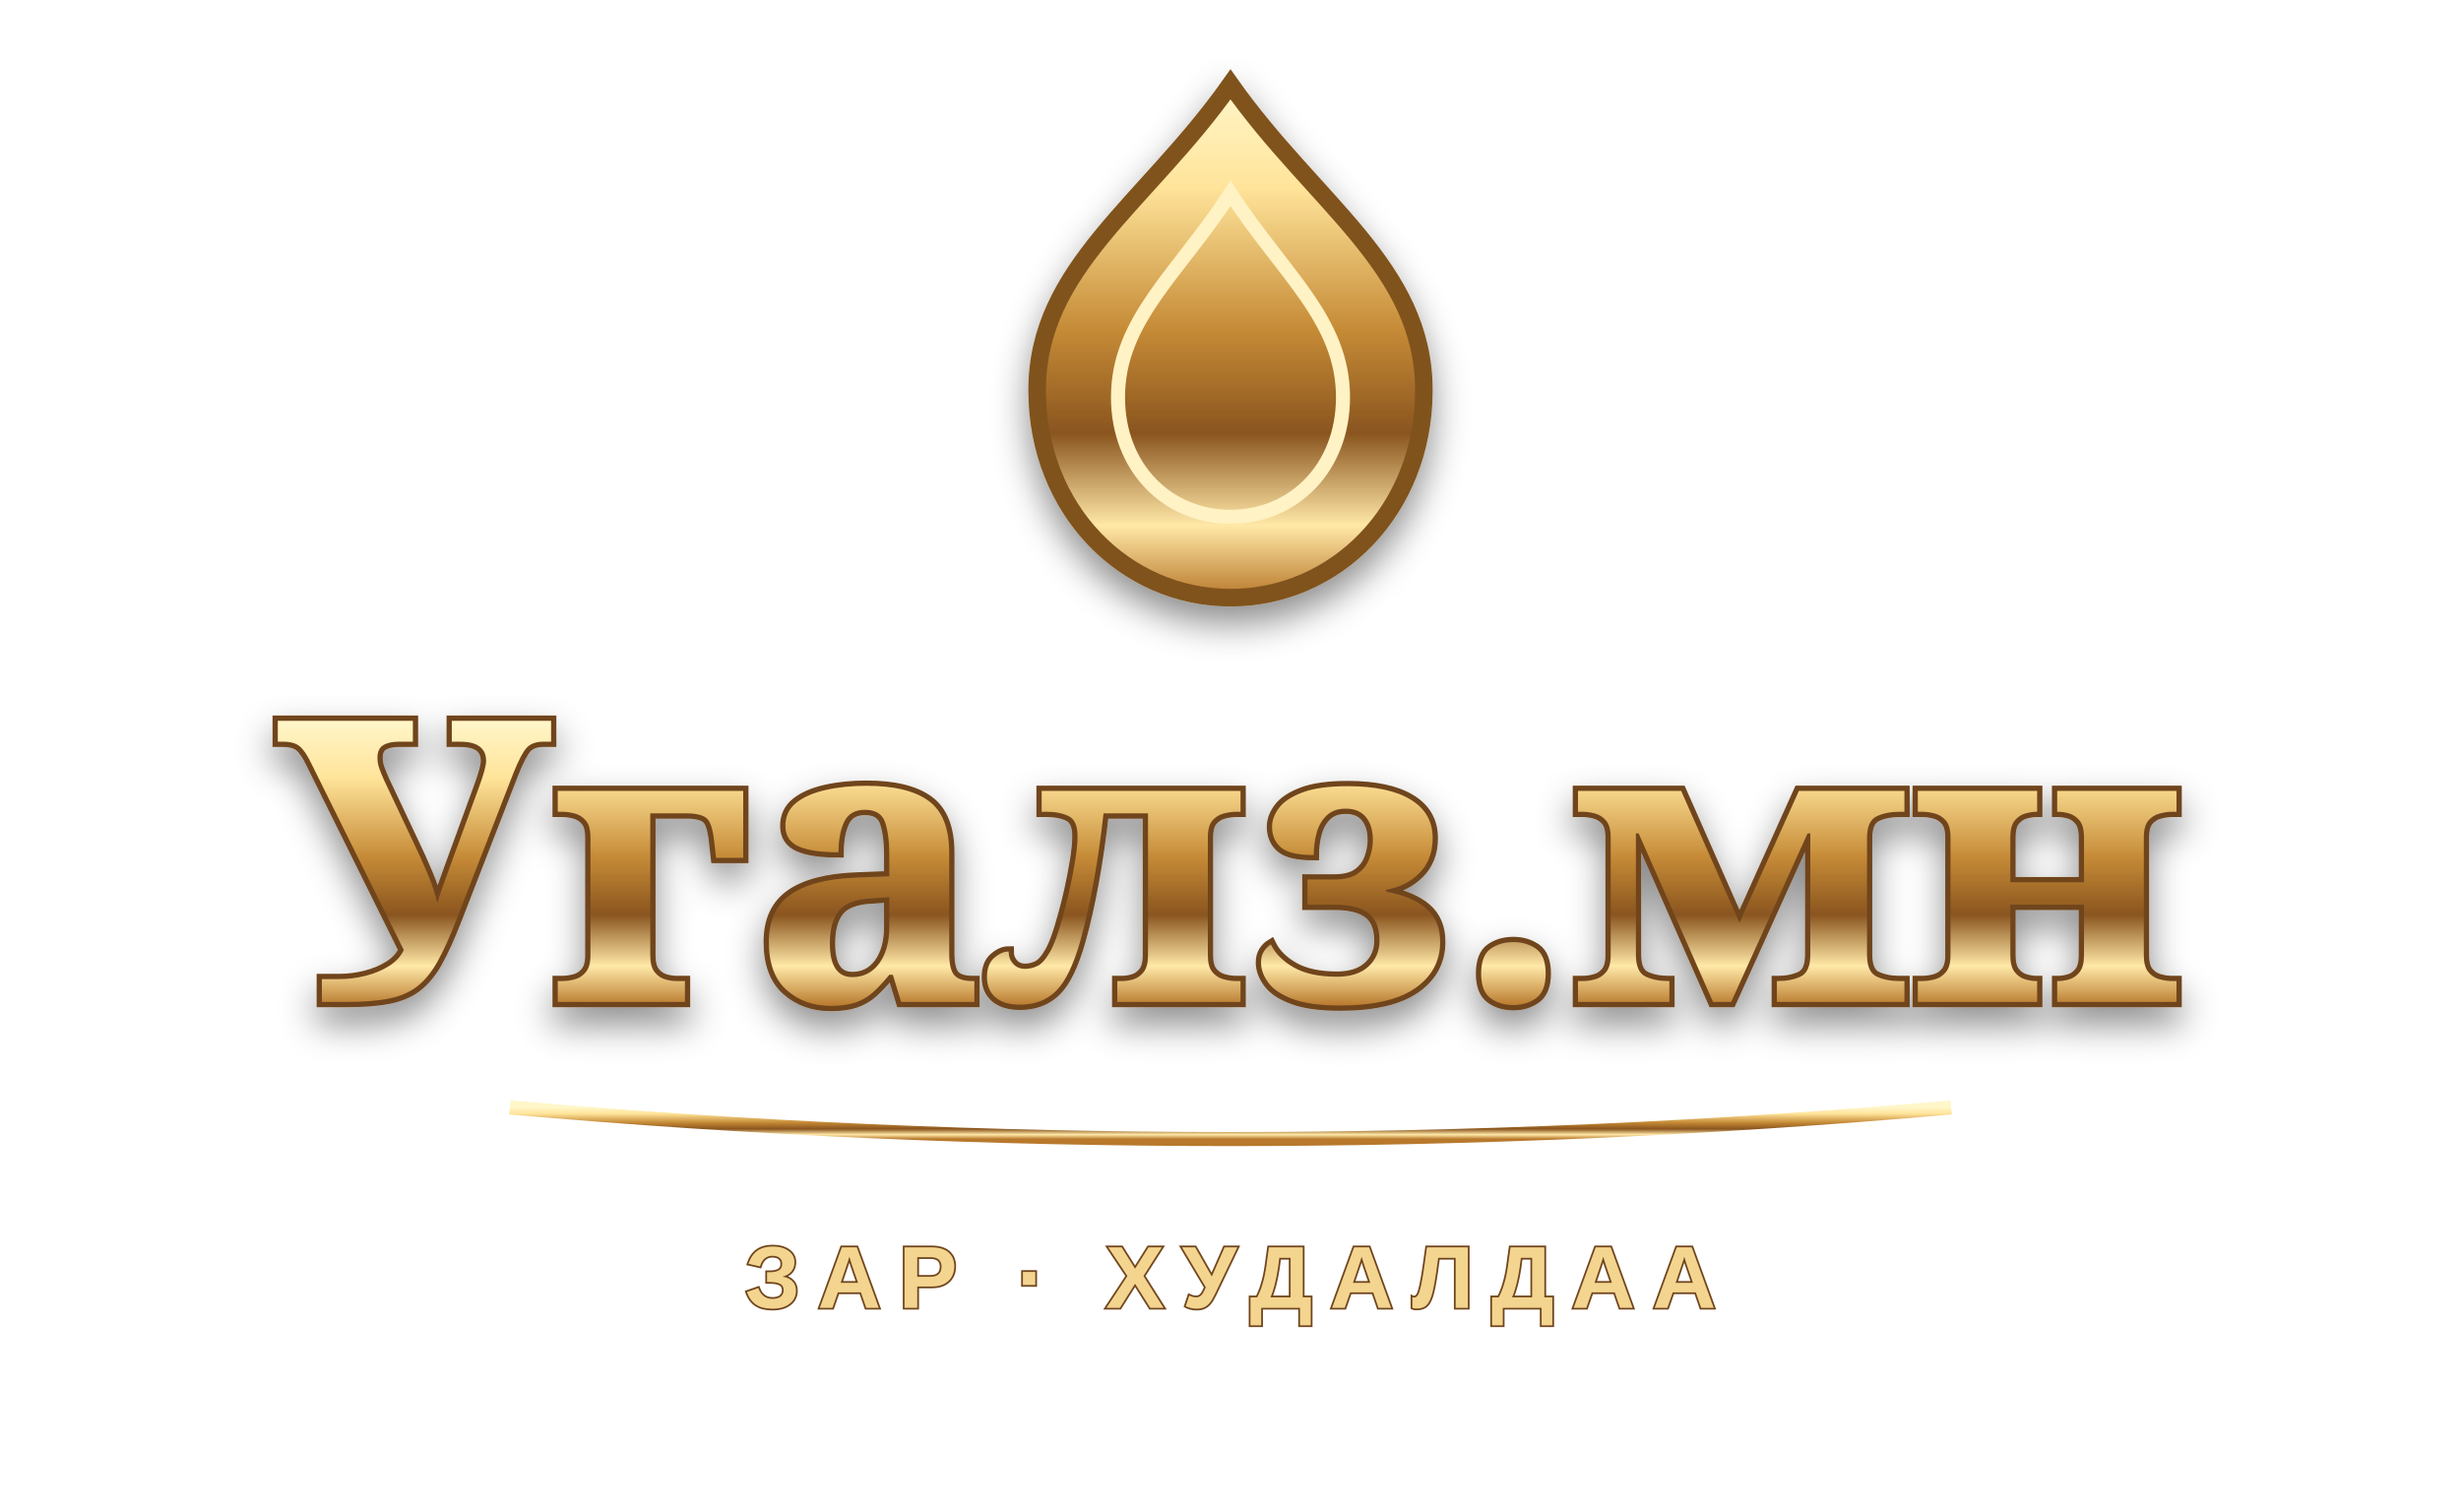
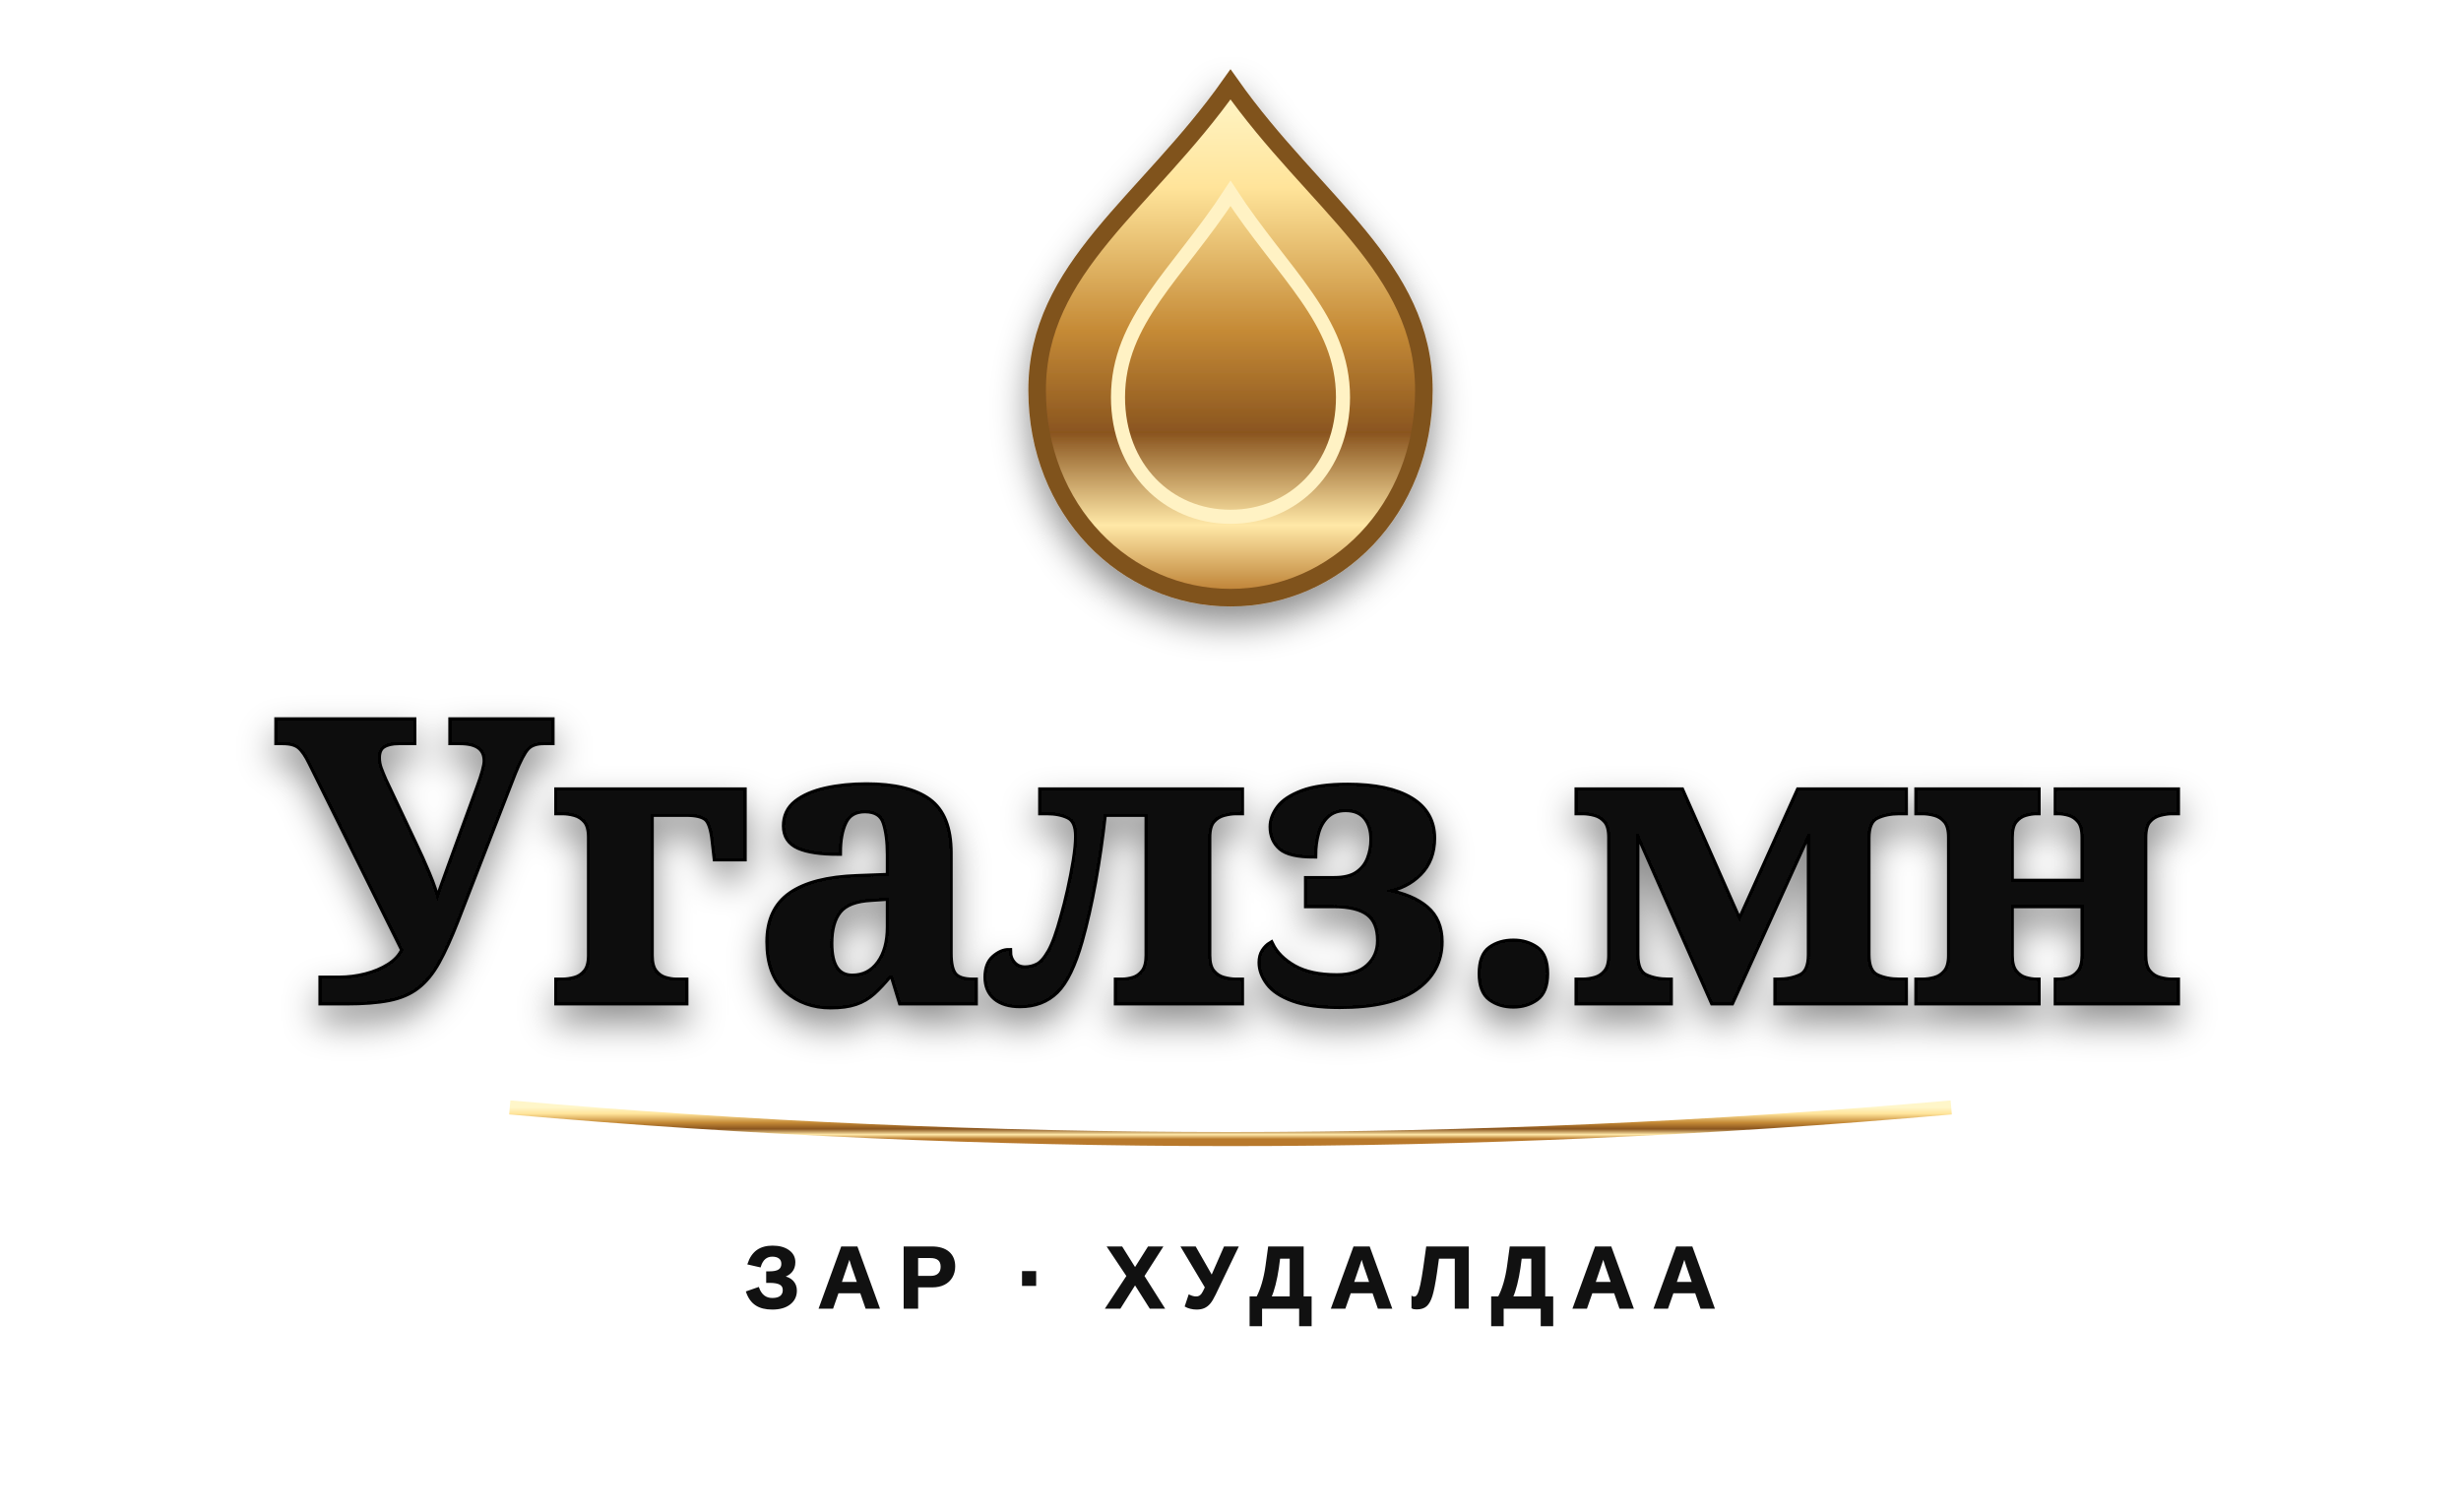
<svg xmlns="http://www.w3.org/2000/svg" viewBox="0 0 700 430" role="img" aria-labelledby="title desc">
  <defs>
    <linearGradient id="gold" x1="0" y1="0" x2="0" y2="1">
      <stop stop-color="#fff6c9" />
      <stop offset=".2" stop-color="#ffe49a" />
      <stop offset=".48" stop-color="#c58a36" />
      <stop offset=".68" stop-color="#8a551f" />
      <stop offset=".86" stop-color="#ffe8a7" />
      <stop offset="1" stop-color="#b8792c" />
    </linearGradient>
    <filter id="shadow" x="-20%" y="-30%" width="140%" height="170%">
      <feGaussianBlur in="SourceAlpha" stdDeviation="5" result="b" />
      <feOffset dy="5" result="o" />
      <feComponentTransfer in="o" result="s">
        <feFuncA type="linear" slope=".45" />
      </feComponentTransfer>
      <feMerge>
        <feMergeNode in="s" />
        <feMergeNode in="SourceGraphic" />
      </feMerge>
    </filter>
  </defs>
  <g filter="url(#shadow)">
    <path d="M350 24 C374 58 405 76 405 111 C405 145 380 170 350 170 C320 170 295 145 295 111 C295 76 326 58 350 24Z" fill="url(#gold)" stroke="#80521e" stroke-width="5" />
    <path d="M350 55 C365 78 382 91 382 113 C382 133 368 147 350 147 C332 147 318 133 318 113 C318 91 335 78 350 55Z" fill="none" stroke="#fff2c4" stroke-width="4" />
  </g>
-   <text x="350" y="285" text-anchor="middle" fill="url(#gold)" stroke="#70451d" stroke-width="3" paint-order="stroke" font-family="Georgia,'Noto Serif',serif" font-size="112" font-weight="700" filter="url(#shadow)">Угалз.мн</text>
+   <text x="350" y="285" text-anchor="middle" fill="#111111" stroke="#050505" stroke-width="2" paint-order="stroke" font-family="Georgia,'Noto Serif',serif" font-size="112" font-weight="700" filter="url(#shadow)">Угалз.мн</text>
  <path d="M145 315 Q350 333 555 315" fill="none" stroke="url(#gold)" stroke-width="4" />
-   <text x="350" y="372" text-anchor="middle" fill="#f3d58f" stroke="#70451d" stroke-width="1" paint-order="stroke" font-family="Arial,sans-serif" font-size="25" font-weight="700" letter-spacing="5">ЗАР · ХУДАЛДАА</text>
+   <text x="350" y="372" text-anchor="middle" fill="#111111" stroke="#111111" stroke-width="0.5" paint-order="stroke" font-family="Arial,sans-serif" font-size="25" font-weight="700" letter-spacing="5">ЗАР · ХУДАЛДАА</text>
</svg>
